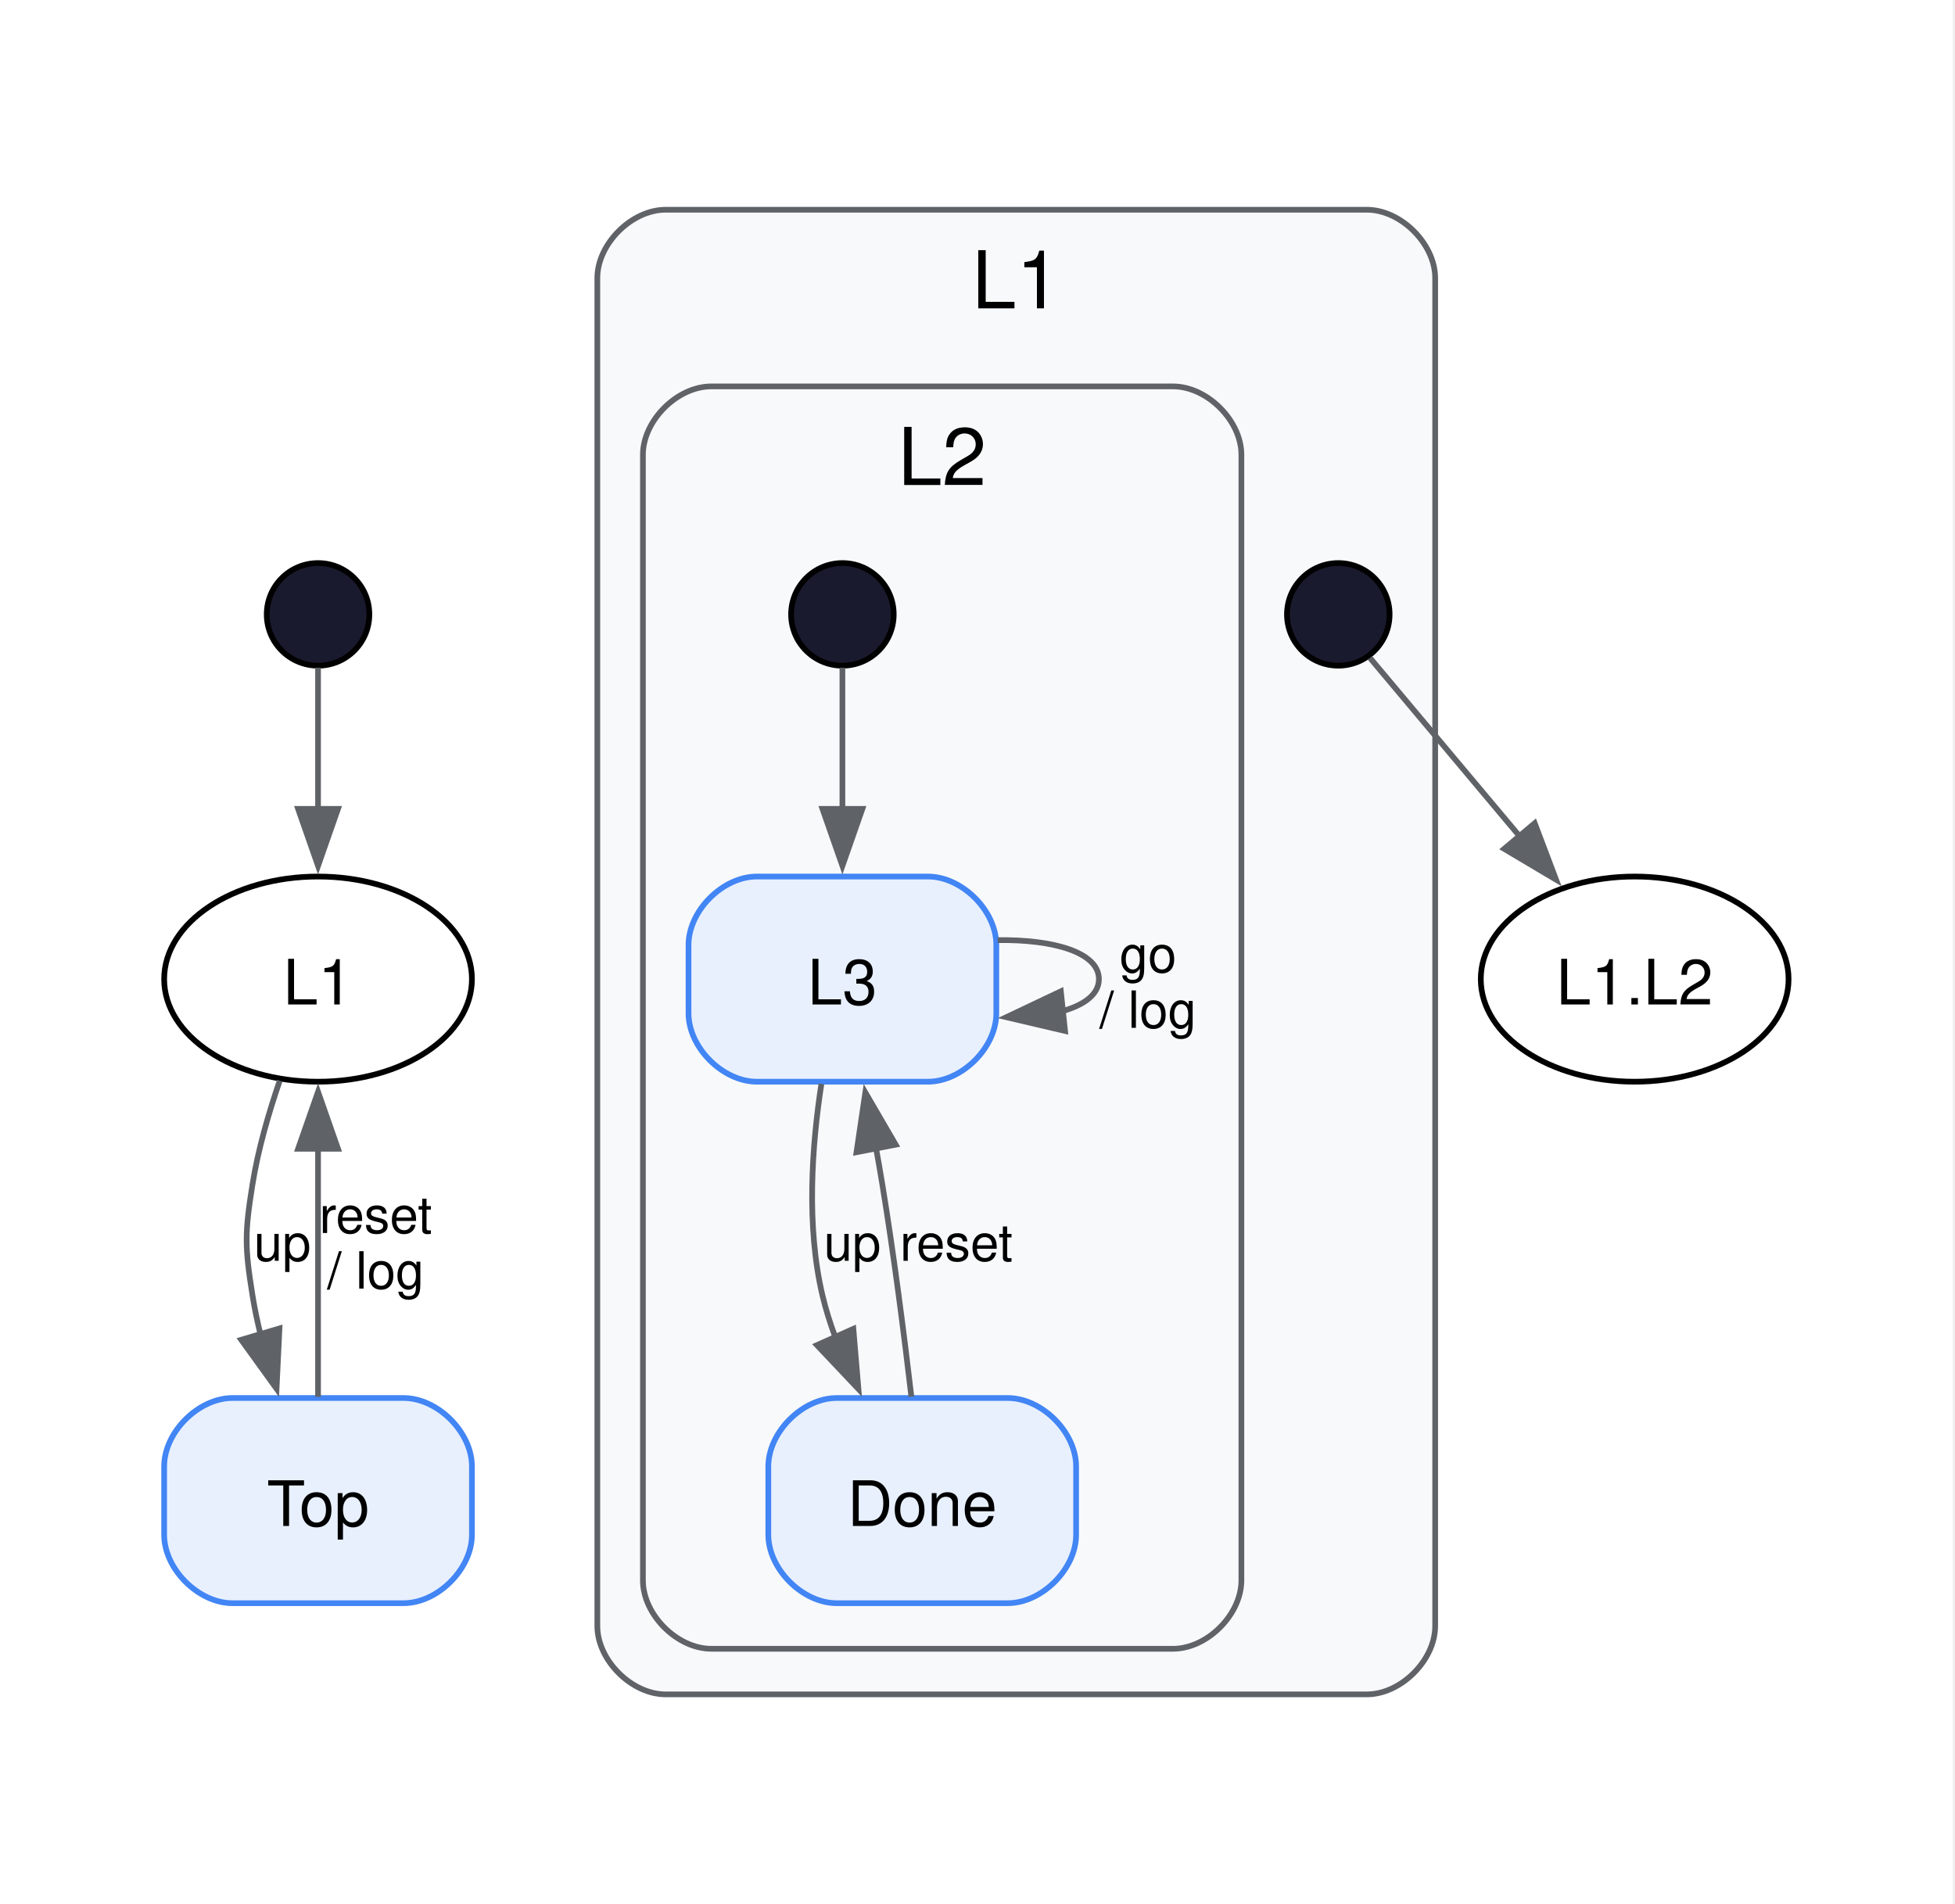
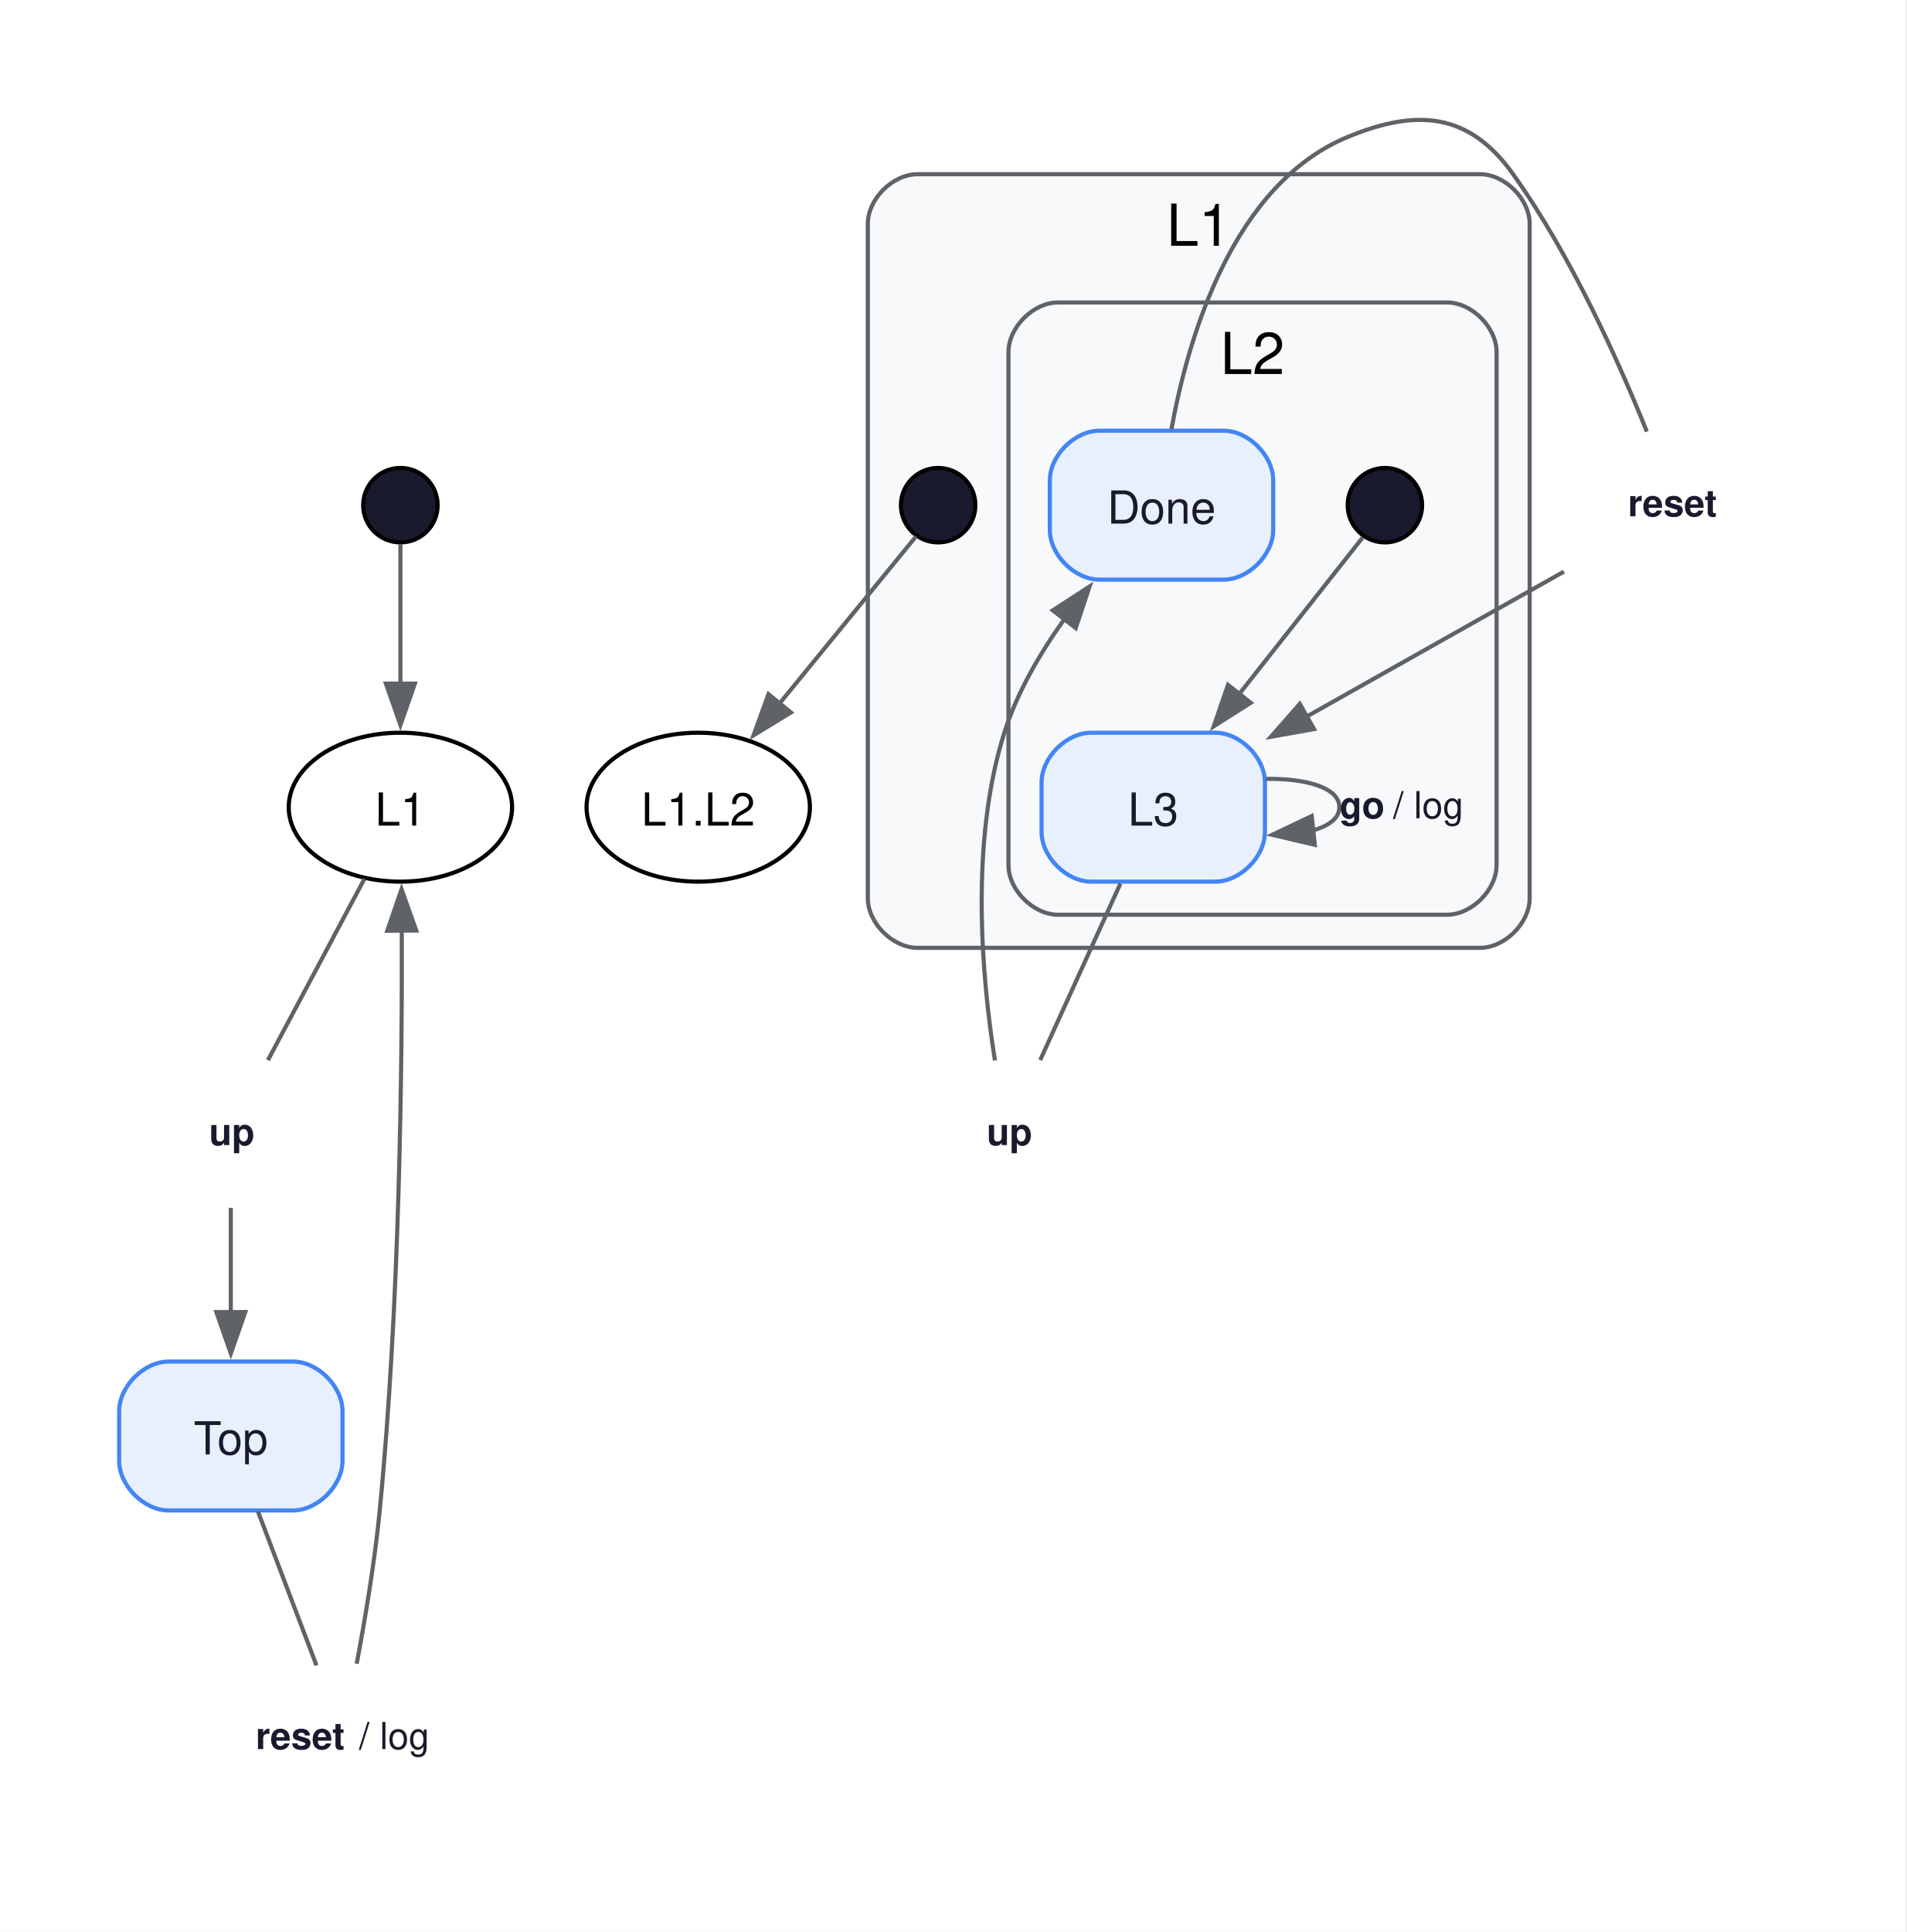
- <svg xmlns="http://www.w3.org/2000/svg" width="343pt" height="334pt" viewBox="0.00 0.00 343.00 334.00">
-   <g id="graph0" class="graph" transform="scale(1 1) rotate(0) translate(28.8 305.3)">
-     <polygon fill="white" stroke="none" points="-28.8,28.8 -28.8,-305.3 313.8,-305.3 313.8,28.8 -28.8,28.8" />
+ <svg xmlns="http://www.w3.org/2000/svg" width="461pt" height="467pt" viewBox="0.00 0.00 461.00 467.00">
+   <g id="graph0" class="graph" transform="scale(1 1) rotate(0) translate(28.8 438.11)">
+     <polygon fill="white" stroke="none" points="-28.8,28.8 -28.8,-438.11 431.8,-438.11 431.8,28.8 -28.8,28.8" />
    <g id="clust1" class="cluster">
-       <path fill="#f8f9fa" stroke="#5f6368" d="M88,-8C88,-8 211,-8 211,-8 217,-8 223,-14 223,-20 223,-20 223,-256.5 223,-256.5 223,-262.5 217,-268.5 211,-268.5 211,-268.5 88,-268.5 88,-268.5 82,-268.5 76,-262.5 76,-256.5 76,-256.5 76,-20 76,-20 76,-14 82,-8 88,-8" />
-       <text xml:space="preserve" text-anchor="middle" x="149.5" y="-251.2" font-family="Helvetica,sans-Serif" font-size="14.00">L1</text>
+       <path fill="#f8f9fa" stroke="#5f6368" d="M193,-209C193,-209 329,-209 329,-209 335,-209 341,-215 341,-221 341,-221 341,-384 341,-384 341,-390 335,-396 329,-396 329,-396 193,-396 193,-396 187,-396 181,-390 181,-384 181,-384 181,-221 181,-221 181,-215 187,-209 193,-209" />
+       <text xml:space="preserve" text-anchor="middle" x="261" y="-378.7" font-family="Helvetica,sans-Serif" font-size="14.00">L1</text>
    </g>
    <g id="clust2" class="cluster">
-       <path fill="#f8f9fa" stroke="#5f6368" d="M96,-16C96,-16 177,-16 177,-16 183,-16 189,-22 189,-28 189,-28 189,-225.5 189,-225.5 189,-231.5 183,-237.5 177,-237.5 177,-237.5 96,-237.5 96,-237.5 90,-237.5 84,-231.5 84,-225.5 84,-225.5 84,-28 84,-28 84,-22 90,-16 96,-16" />
-       <text xml:space="preserve" text-anchor="middle" x="136.5" y="-220.2" font-family="Helvetica,sans-Serif" font-size="14.00">L2</text>
+       <path fill="#f8f9fa" stroke="#5f6368" d="M227,-217C227,-217 321,-217 321,-217 327,-217 333,-223 333,-229 333,-229 333,-353 333,-353 333,-359 327,-365 321,-365 321,-365 227,-365 227,-365 221,-365 215,-359 215,-353 215,-353 215,-229 215,-229 215,-223 221,-217 227,-217" />
+       <text xml:space="preserve" text-anchor="middle" x="274" y="-347.7" font-family="Helvetica,sans-Serif" font-size="14.00">L2</text>
    </g>
    <g id="node1" class="node">
-       <ellipse fill="#1a1a2e" stroke="black" cx="27" cy="-197.5" rx="9" ry="9" />
+       <ellipse fill="#1a1a2e" stroke="black" cx="68" cy="-316" rx="9" ry="9" />
    </g>
    <g id="node7" class="node">
-       <ellipse fill="none" stroke="black" cx="27" cy="-133.5" rx="27" ry="18" />
-       <text xml:space="preserve" text-anchor="middle" x="27" y="-129.05" font-family="Helvetica,sans-Serif" font-size="11.00">L1</text>
+       <ellipse fill="none" stroke="black" cx="68" cy="-243" rx="27" ry="18" />
+       <text xml:space="preserve" text-anchor="middle" x="68" y="-238.55" font-family="Helvetica,sans-Serif" font-size="11.00">L1</text>
    </g>
    <g id="edge1" class="edge">
-       <path fill="none" stroke="#5f6368" d="M27,-188.14C27,-181.7 27,-172.41 27,-163.35" />
-       <polygon fill="#5f6368" stroke="#5f6368" points="30.5,-163.37 27,-153.37 23.5,-163.37 30.5,-163.37" />
+       <path fill="none" stroke="#5f6368" d="M68,-306.58C68,-298.17 68,-284.78 68,-272.53" />
+       <polygon fill="#5f6368" stroke="#5f6368" points="71.5,-272.86 68,-262.86 64.5,-272.86 71.5,-272.86" />
    </g>
    <g id="node2" class="node">
-       <path fill="#e8f0fe" stroke="#4285f4" d="M134,-151.5C134,-151.5 104,-151.5 104,-151.5 98,-151.5 92,-145.5 92,-139.5 92,-139.5 92,-127.5 92,-127.5 92,-121.5 98,-115.5 104,-115.5 104,-115.5 134,-115.5 134,-115.5 140,-115.5 146,-121.5 146,-127.5 146,-127.5 146,-139.5 146,-139.5 146,-145.5 140,-151.5 134,-151.5" />
-       <text xml:space="preserve" text-anchor="middle" x="119" y="-129.05" font-family="Helvetica,sans-Serif" font-size="11.00">L3</text>
+       <path fill="#e8f0fe" stroke="#4285f4" d="M265,-261C265,-261 235,-261 235,-261 229,-261 223,-255 223,-249 223,-249 223,-237 223,-237 223,-231 229,-225 235,-225 235,-225 265,-225 265,-225 271,-225 277,-231 277,-237 277,-237 277,-249 277,-249 277,-255 271,-261 265,-261" />
+       <text xml:space="preserve" text-anchor="middle" x="250" y="-238.55" font-family="Helvetica,sans-Serif" font-size="11.00" fill="#1a1a2e">L3</text>
    </g>
    <g id="edge2" class="edge">
-       <path fill="none" stroke="#5f6368" d="M146.24,-140.34C156.02,-140.48 164,-138.21 164,-133.5 164,-130.85 161.48,-128.97 157.53,-127.86" />
-       <polygon fill="#5f6368" stroke="#5f6368" points="158.06,-124.4 147.75,-126.82 157.32,-131.36 158.06,-124.4" />
-       <text xml:space="preserve" text-anchor="middle" x="172.62" y="-134.7" font-family="Helvetica,sans-Serif" font-size="9.00">go</text>
-       <text xml:space="preserve" text-anchor="middle" x="172.62" y="-124.95" font-family="Helvetica,sans-Serif" font-size="9.00">/ log</text>
+       <path fill="none" stroke="#5f6368" d="M277.24,-249.84C287.02,-249.98 295,-247.71 295,-243 295,-240.35 292.48,-238.47 288.53,-237.36" />
+       <polygon fill="#5f6368" stroke="#5f6368" points="289.06,-233.9 278.75,-236.32 288.32,-240.86 289.06,-233.9" />
+       <text xml:space="preserve" text-anchor="start" x="295" y="-240.32" font-family="Helvetica,sans-Serif" font-weight="bold" font-size="9.00" fill="#1a1a2e">go</text>
+       <text xml:space="preserve" text-anchor="start" x="305.5" y="-240.32" font-family="Helvetica,sans-Serif" font-size="9.00" fill="#1a1a2e"> / log</text>
+     </g>
+     <g id="node8" class="node">
+       <text xml:space="preserve" text-anchor="start" x="209.75" y="-161.32" font-family="Helvetica,sans-Serif" font-weight="bold" font-size="9.00" fill="#1a1a2e">up</text>
+     </g>
+     <g id="edge3" class="edge">
+       <path fill="none" stroke="#5f6368" d="M242.06,-224.53C236.25,-211.75 228.41,-194.51 222.67,-181.87" />
    </g>
    <g id="node3" class="node">
-       <path fill="#e8f0fe" stroke="#4285f4" d="M148,-60C148,-60 118,-60 118,-60 112,-60 106,-54 106,-48 106,-48 106,-36 106,-36 106,-30 112,-24 118,-24 118,-24 148,-24 148,-24 154,-24 160,-30 160,-36 160,-36 160,-48 160,-48 160,-54 154,-60 148,-60" />
-       <text xml:space="preserve" text-anchor="middle" x="133" y="-37.55" font-family="Helvetica,sans-Serif" font-size="11.00">Done</text>
+       <path fill="#e8f0fe" stroke="#4285f4" d="M267,-334C267,-334 237,-334 237,-334 231,-334 225,-328 225,-322 225,-322 225,-310 225,-310 225,-304 231,-298 237,-298 237,-298 267,-298 267,-298 273,-298 279,-304 279,-310 279,-310 279,-322 279,-322 279,-328 273,-334 267,-334" />
+       <text xml:space="preserve" text-anchor="middle" x="252" y="-311.55" font-family="Helvetica,sans-Serif" font-size="11.00" fill="#1a1a2e">Done</text>
    </g>
-     <g id="edge3" class="edge">
-       <path fill="none" stroke="#5f6368" d="M115.31,-115.1C113.64,-104.29 112.62,-90.18 115.5,-78 116.08,-75.53 116.87,-73.03 117.79,-70.57" />
-       <polygon fill="#5f6368" stroke="#5f6368" points="120.92,-72.14 121.81,-61.58 114.53,-69.28 120.92,-72.14" />
-       <text xml:space="preserve" text-anchor="middle" x="120.75" y="-84.08" font-family="Helvetica,sans-Serif" font-size="9.00">up</text>
+     <g id="node9" class="node">
+       <text xml:space="preserve" text-anchor="start" x="364.75" y="-313.32" font-family="Helvetica,sans-Serif" font-weight="bold" font-size="9.00" fill="#1a1a2e">reset</text>
+     </g>
+     <g id="edge5" class="edge">
+       <path fill="none" stroke="#5f6368" d="M254.4,-334.39C258.5,-356.92 269.33,-393.54 297,-405 313.84,-411.97 326.42,-410.84 337,-396 351.09,-376.25 362.56,-350.63 369.33,-333.78" />
+     </g>
+     <g id="node4" class="node">
+       <ellipse fill="#1a1a2e" stroke="black" cx="306" cy="-316" rx="9" ry="9" />
+     </g>
+     <g id="edge7" class="edge">
+       <path fill="none" stroke="#5f6368" d="M300.63,-308.19C293.78,-299.51 281.53,-283.98 270.8,-270.37" />
+       <polygon fill="#5f6368" stroke="#5f6368" points="273.57,-268.23 264.63,-262.55 268.07,-272.57 273.57,-268.23" />
+     </g>
+     <g id="node5" class="node">
+       <ellipse fill="#1a1a2e" stroke="black" cx="198" cy="-316" rx="9" ry="9" />
+     </g>
+     <g id="node10" class="node">
+       <ellipse fill="none" stroke="black" cx="140" cy="-243" rx="27" ry="18" />
+       <text xml:space="preserve" text-anchor="middle" x="140" y="-238.55" font-family="Helvetica,sans-Serif" font-size="11.00">L1.L2</text>
+     </g>
+     <g id="edge8" class="edge">
+       <path fill="none" stroke="#5f6368" d="M192.65,-308.45C185.19,-299.32 171.29,-282.31 159.64,-268.05" />
+       <polygon fill="#5f6368" stroke="#5f6368" points="162.4,-265.89 153.36,-260.36 156.98,-270.32 162.4,-265.89" />
+     </g>
+     <g id="node6" class="node">
+       <path fill="#e8f0fe" stroke="#4285f4" d="M42,-109C42,-109 12,-109 12,-109 6,-109 0,-103 0,-97 0,-97 0,-85 0,-85 0,-79 6,-73 12,-73 12,-73 42,-73 42,-73 48,-73 54,-79 54,-85 54,-85 54,-97 54,-97 54,-103 48,-109 42,-109" />
+       <text xml:space="preserve" text-anchor="middle" x="27" y="-86.55" font-family="Helvetica,sans-Serif" font-size="11.00" fill="#1a1a2e">Top</text>
+     </g>
+     <g id="node12" class="node">
+       <text xml:space="preserve" text-anchor="start" x="33" y="-15.32" font-family="Helvetica,sans-Serif" font-weight="bold" font-size="9.00" fill="#1a1a2e">reset</text>
+       <text xml:space="preserve" text-anchor="start" x="55.5" y="-15.32" font-family="Helvetica,sans-Serif" font-size="9.00" fill="#1a1a2e"> / log</text>
+     </g>
+     <g id="edge11" class="edge">
+       <path fill="none" stroke="#5f6368" d="M33.54,-72.81C37.84,-61.49 43.45,-46.73 47.71,-35.54" />
+     </g>
+     <g id="node11" class="node">
+       <text xml:space="preserve" text-anchor="start" x="21.75" y="-161.32" font-family="Helvetica,sans-Serif" font-weight="bold" font-size="9.00" fill="#1a1a2e">up</text>
+     </g>
+     <g id="edge9" class="edge">
+       <path fill="none" stroke="#5f6368" d="M59.3,-225.67C52.44,-212.78 42.9,-194.86 35.97,-181.84" />
    </g>
    <g id="edge4" class="edge">
-       <path fill="none" stroke="#5f6368" d="M131.1,-60.23C129.84,-70.97 128.04,-85.07 126,-97.5 125.66,-99.57 125.29,-101.7 124.9,-103.84" />
-       <polygon fill="#5f6368" stroke="#5f6368" points="121.47,-103.13 123.02,-113.61 128.35,-104.45 121.47,-103.13" />
-       <text xml:space="preserve" text-anchor="middle" x="138.99" y="-84.08" font-family="Helvetica,sans-Serif" font-size="9.00">reset</text>
-     </g>
-     <g id="node4" class="node">
-       <ellipse fill="#1a1a2e" stroke="black" cx="119" cy="-197.5" rx="9" ry="9" />
-     </g>
-     <g id="edge5" class="edge">
-       <path fill="none" stroke="#5f6368" d="M119,-188.14C119,-181.7 119,-172.41 119,-163.35" />
-       <polygon fill="#5f6368" stroke="#5f6368" points="122.5,-163.37 119,-153.37 115.5,-163.37 122.5,-163.37" />
-     </g>
-     <g id="node5" class="node">
-       <ellipse fill="#1a1a2e" stroke="black" cx="206" cy="-197.5" rx="9" ry="9" />
-     </g>
-     <g id="node8" class="node">
-       <ellipse fill="none" stroke="black" cx="258" cy="-133.5" rx="27" ry="18" />
-       <text xml:space="preserve" text-anchor="middle" x="258" y="-129.05" font-family="Helvetica,sans-Serif" font-size="11.00">L1.L2</text>
+       <path fill="none" stroke="#5f6368" d="M211.73,-181.77C208.62,-201.3 205.55,-234.3 214,-261 217.08,-270.74 222.63,-280.24 228.54,-288.49" />
+       <polygon fill="#5f6368" stroke="#5f6368" points="225.72,-290.57 234.61,-296.35 231.26,-286.29 225.72,-290.57" />
    </g>
    <g id="edge6" class="edge">
-       <path fill="none" stroke="#5f6368" d="M211.56,-189.86C217.85,-182.37 228.44,-169.75 237.92,-158.44" />
-       <polygon fill="#5f6368" stroke="#5f6368" points="240.46,-160.86 244.21,-150.95 235.1,-156.36 240.46,-160.86" />
+       <path fill="none" stroke="#5f6368" d="M349.28,-299.94C331.19,-289.75 307.06,-276.15 287.11,-264.91" />
+       <polygon fill="#5f6368" stroke="#5f6368" points="288.87,-261.88 278.44,-260.02 285.43,-267.98 288.87,-261.88" />
    </g>
-     <g id="node6" class="node">
-       <path fill="#e8f0fe" stroke="#4285f4" d="M42,-60C42,-60 12,-60 12,-60 6,-60 0,-54 0,-48 0,-48 0,-36 0,-36 0,-30 6,-24 12,-24 12,-24 42,-24 42,-24 48,-24 54,-30 54,-36 54,-36 54,-48 54,-48 54,-54 48,-60 42,-60" />
-       <text xml:space="preserve" text-anchor="middle" x="27" y="-37.55" font-family="Helvetica,sans-Serif" font-size="11.00">Top</text>
+     <g id="edge10" class="edge">
+       <path fill="none" stroke="#5f6368" d="M27,-146.17C27,-138.56 27,-129.35 27,-120.7" />
+       <polygon fill="#5f6368" stroke="#5f6368" points="30.5,-120.96 27,-110.96 23.5,-120.96 30.5,-120.96" />
    </g>
-     <g id="edge8" class="edge">
-       <path fill="none" stroke="#5f6368" d="M27,-60.2C27,-72.57 27,-89.54 27,-103.92" />
-       <polygon fill="#5f6368" stroke="#5f6368" points="23.5,-103.73 27,-113.73 30.5,-103.73 23.5,-103.73" />
-       <text xml:space="preserve" text-anchor="middle" x="37.12" y="-88.95" font-family="Helvetica,sans-Serif" font-size="9.00">reset</text>
-       <text xml:space="preserve" text-anchor="middle" x="37.12" y="-79.2" font-family="Helvetica,sans-Serif" font-size="9.00">/ log</text>
-     </g>
-     <g id="edge7" class="edge">
-       <path fill="none" stroke="#5f6368" d="M20.28,-115.68C18.33,-110 16.47,-103.56 15.5,-97.5 14.13,-88.94 14.13,-86.56 15.5,-78 15.87,-75.68 16.37,-73.31 16.96,-70.94" />
-       <polygon fill="#5f6368" stroke="#5f6368" points="20.23,-72.21 19.72,-61.63 13.52,-70.22 20.23,-72.21" />
-       <text xml:space="preserve" text-anchor="middle" x="20.75" y="-84.08" font-family="Helvetica,sans-Serif" font-size="9.00">up</text>
+     <g id="edge12" class="edge">
+       <path fill="none" stroke="#5f6368" d="M57.43,-35.95C59.43,-46.55 61.78,-60.51 63,-73 67.8,-122.18 68.45,-179.75 68.33,-213.42" />
+       <polygon fill="#5f6368" stroke="#5f6368" points="64.83,-213.14 68.27,-223.16 71.83,-213.19 64.83,-213.14" />
    </g>
  </g>
</svg>
